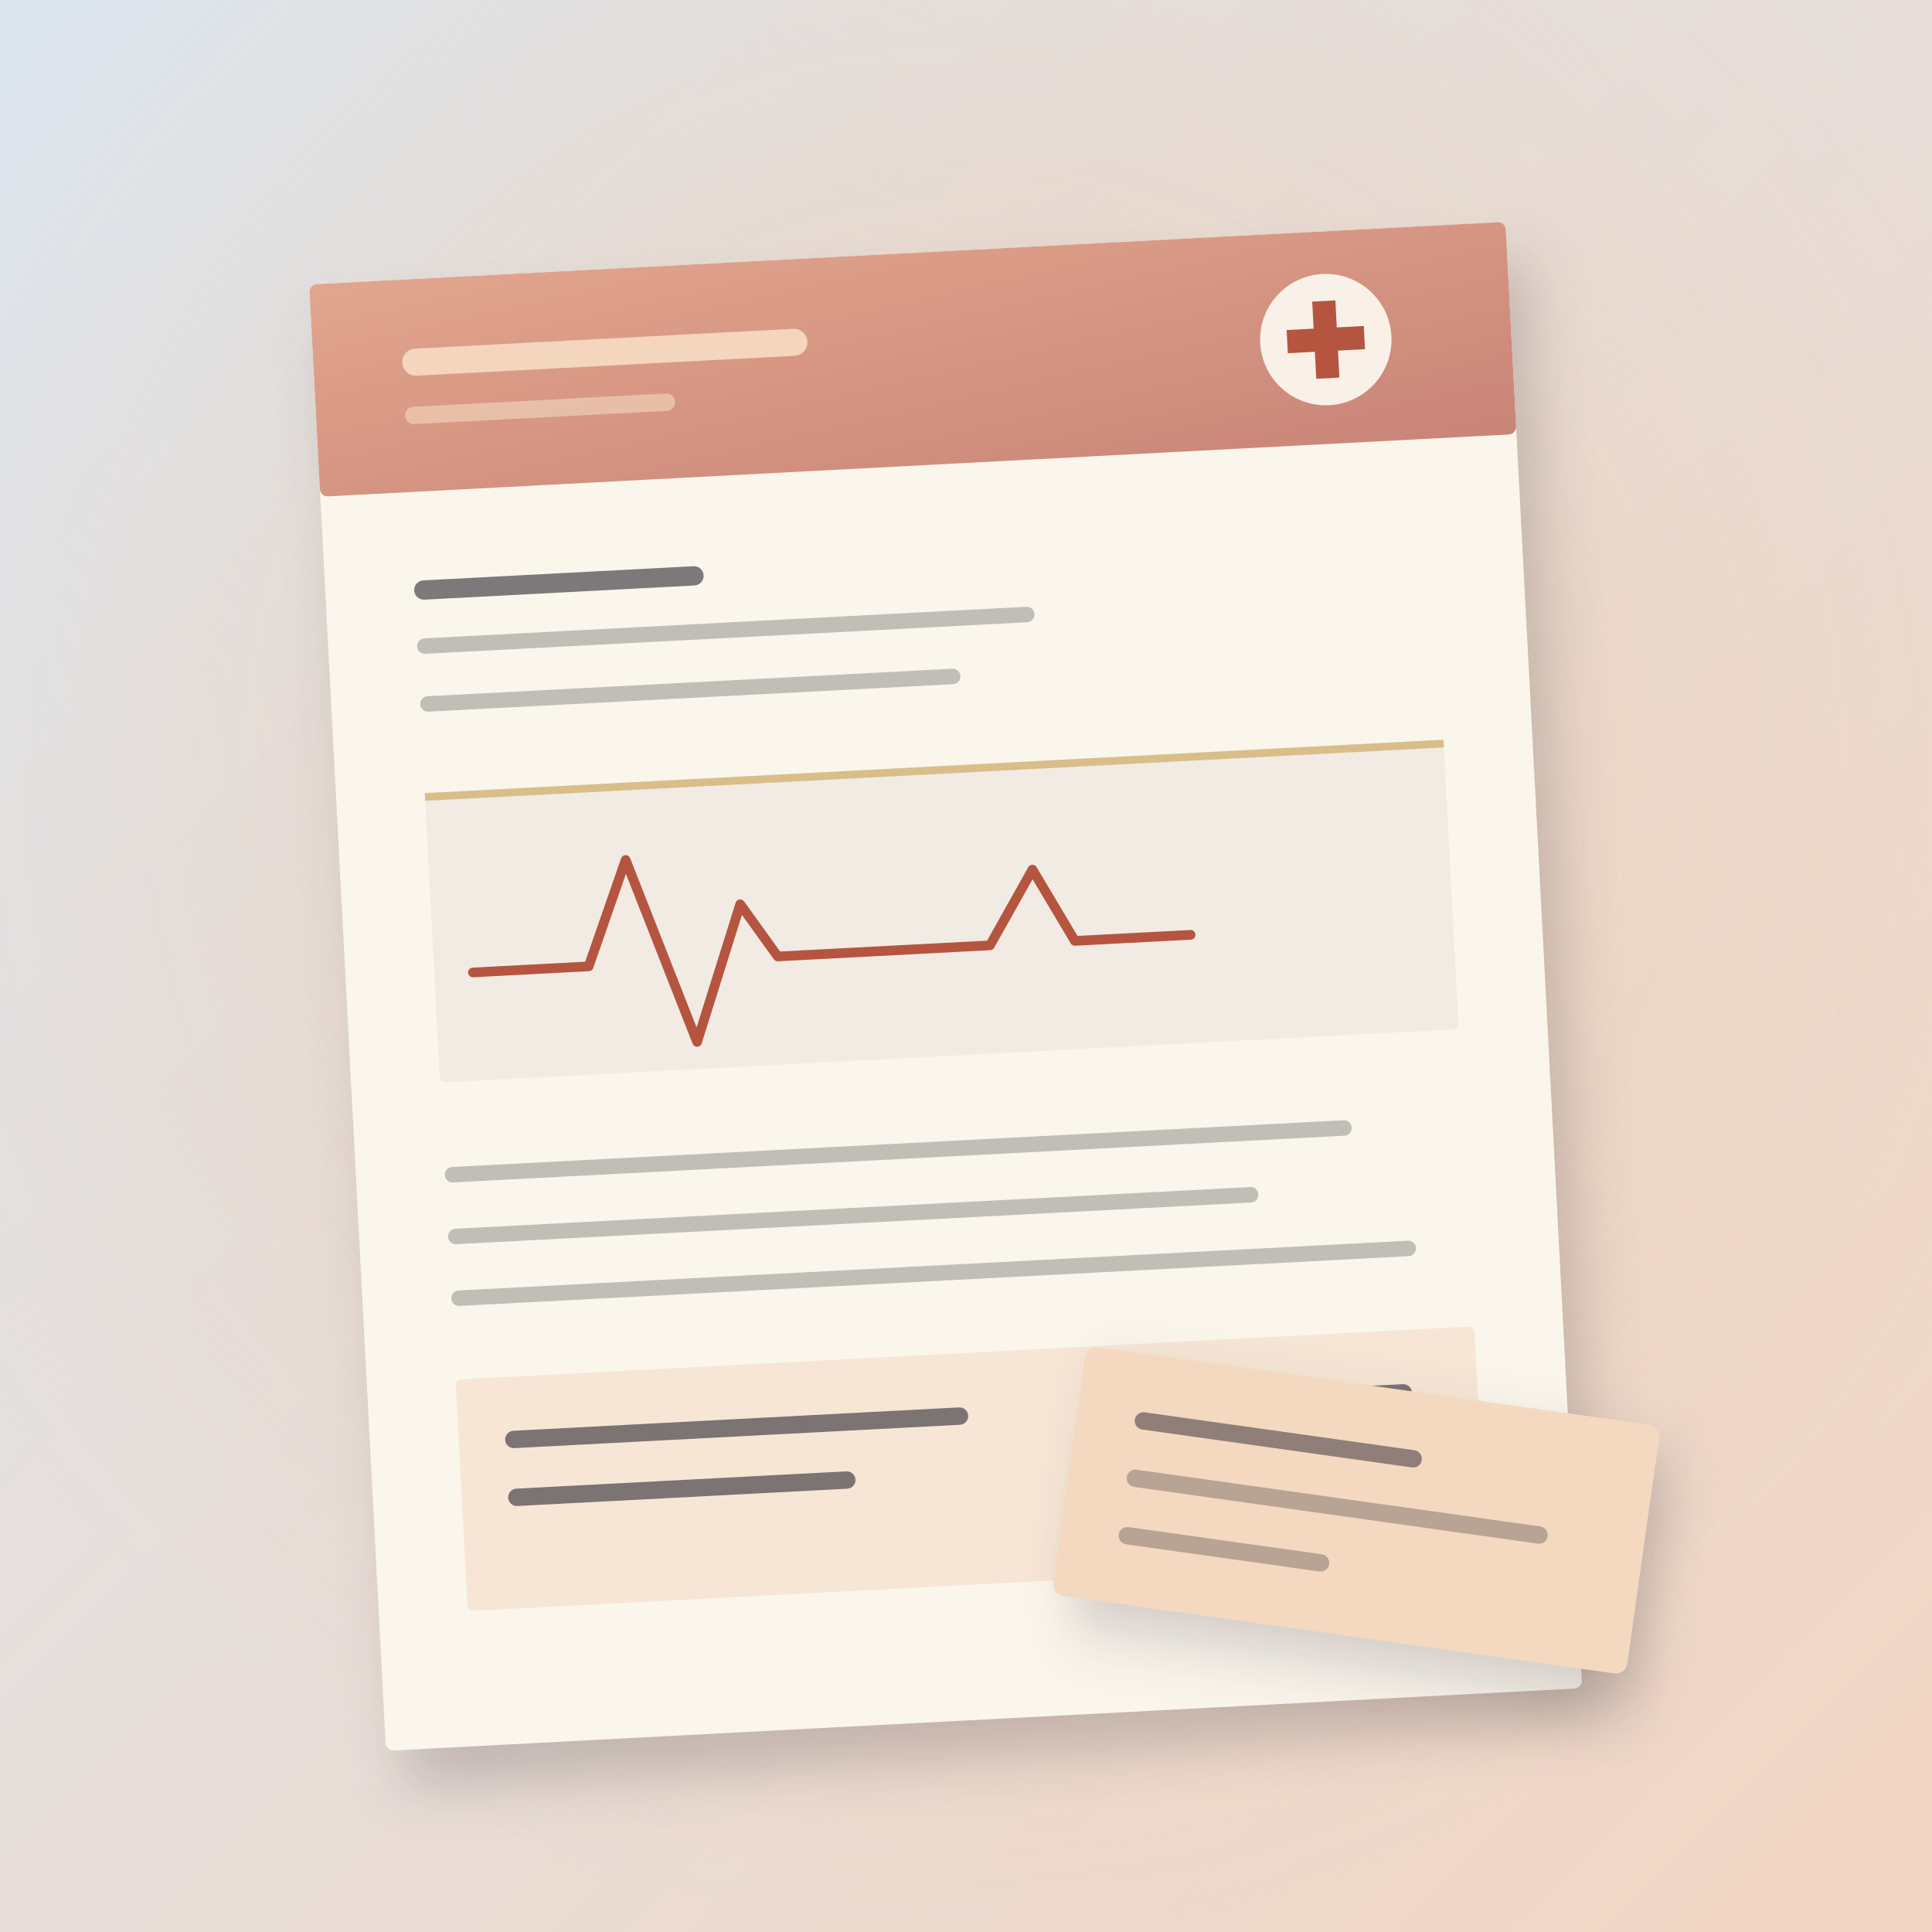
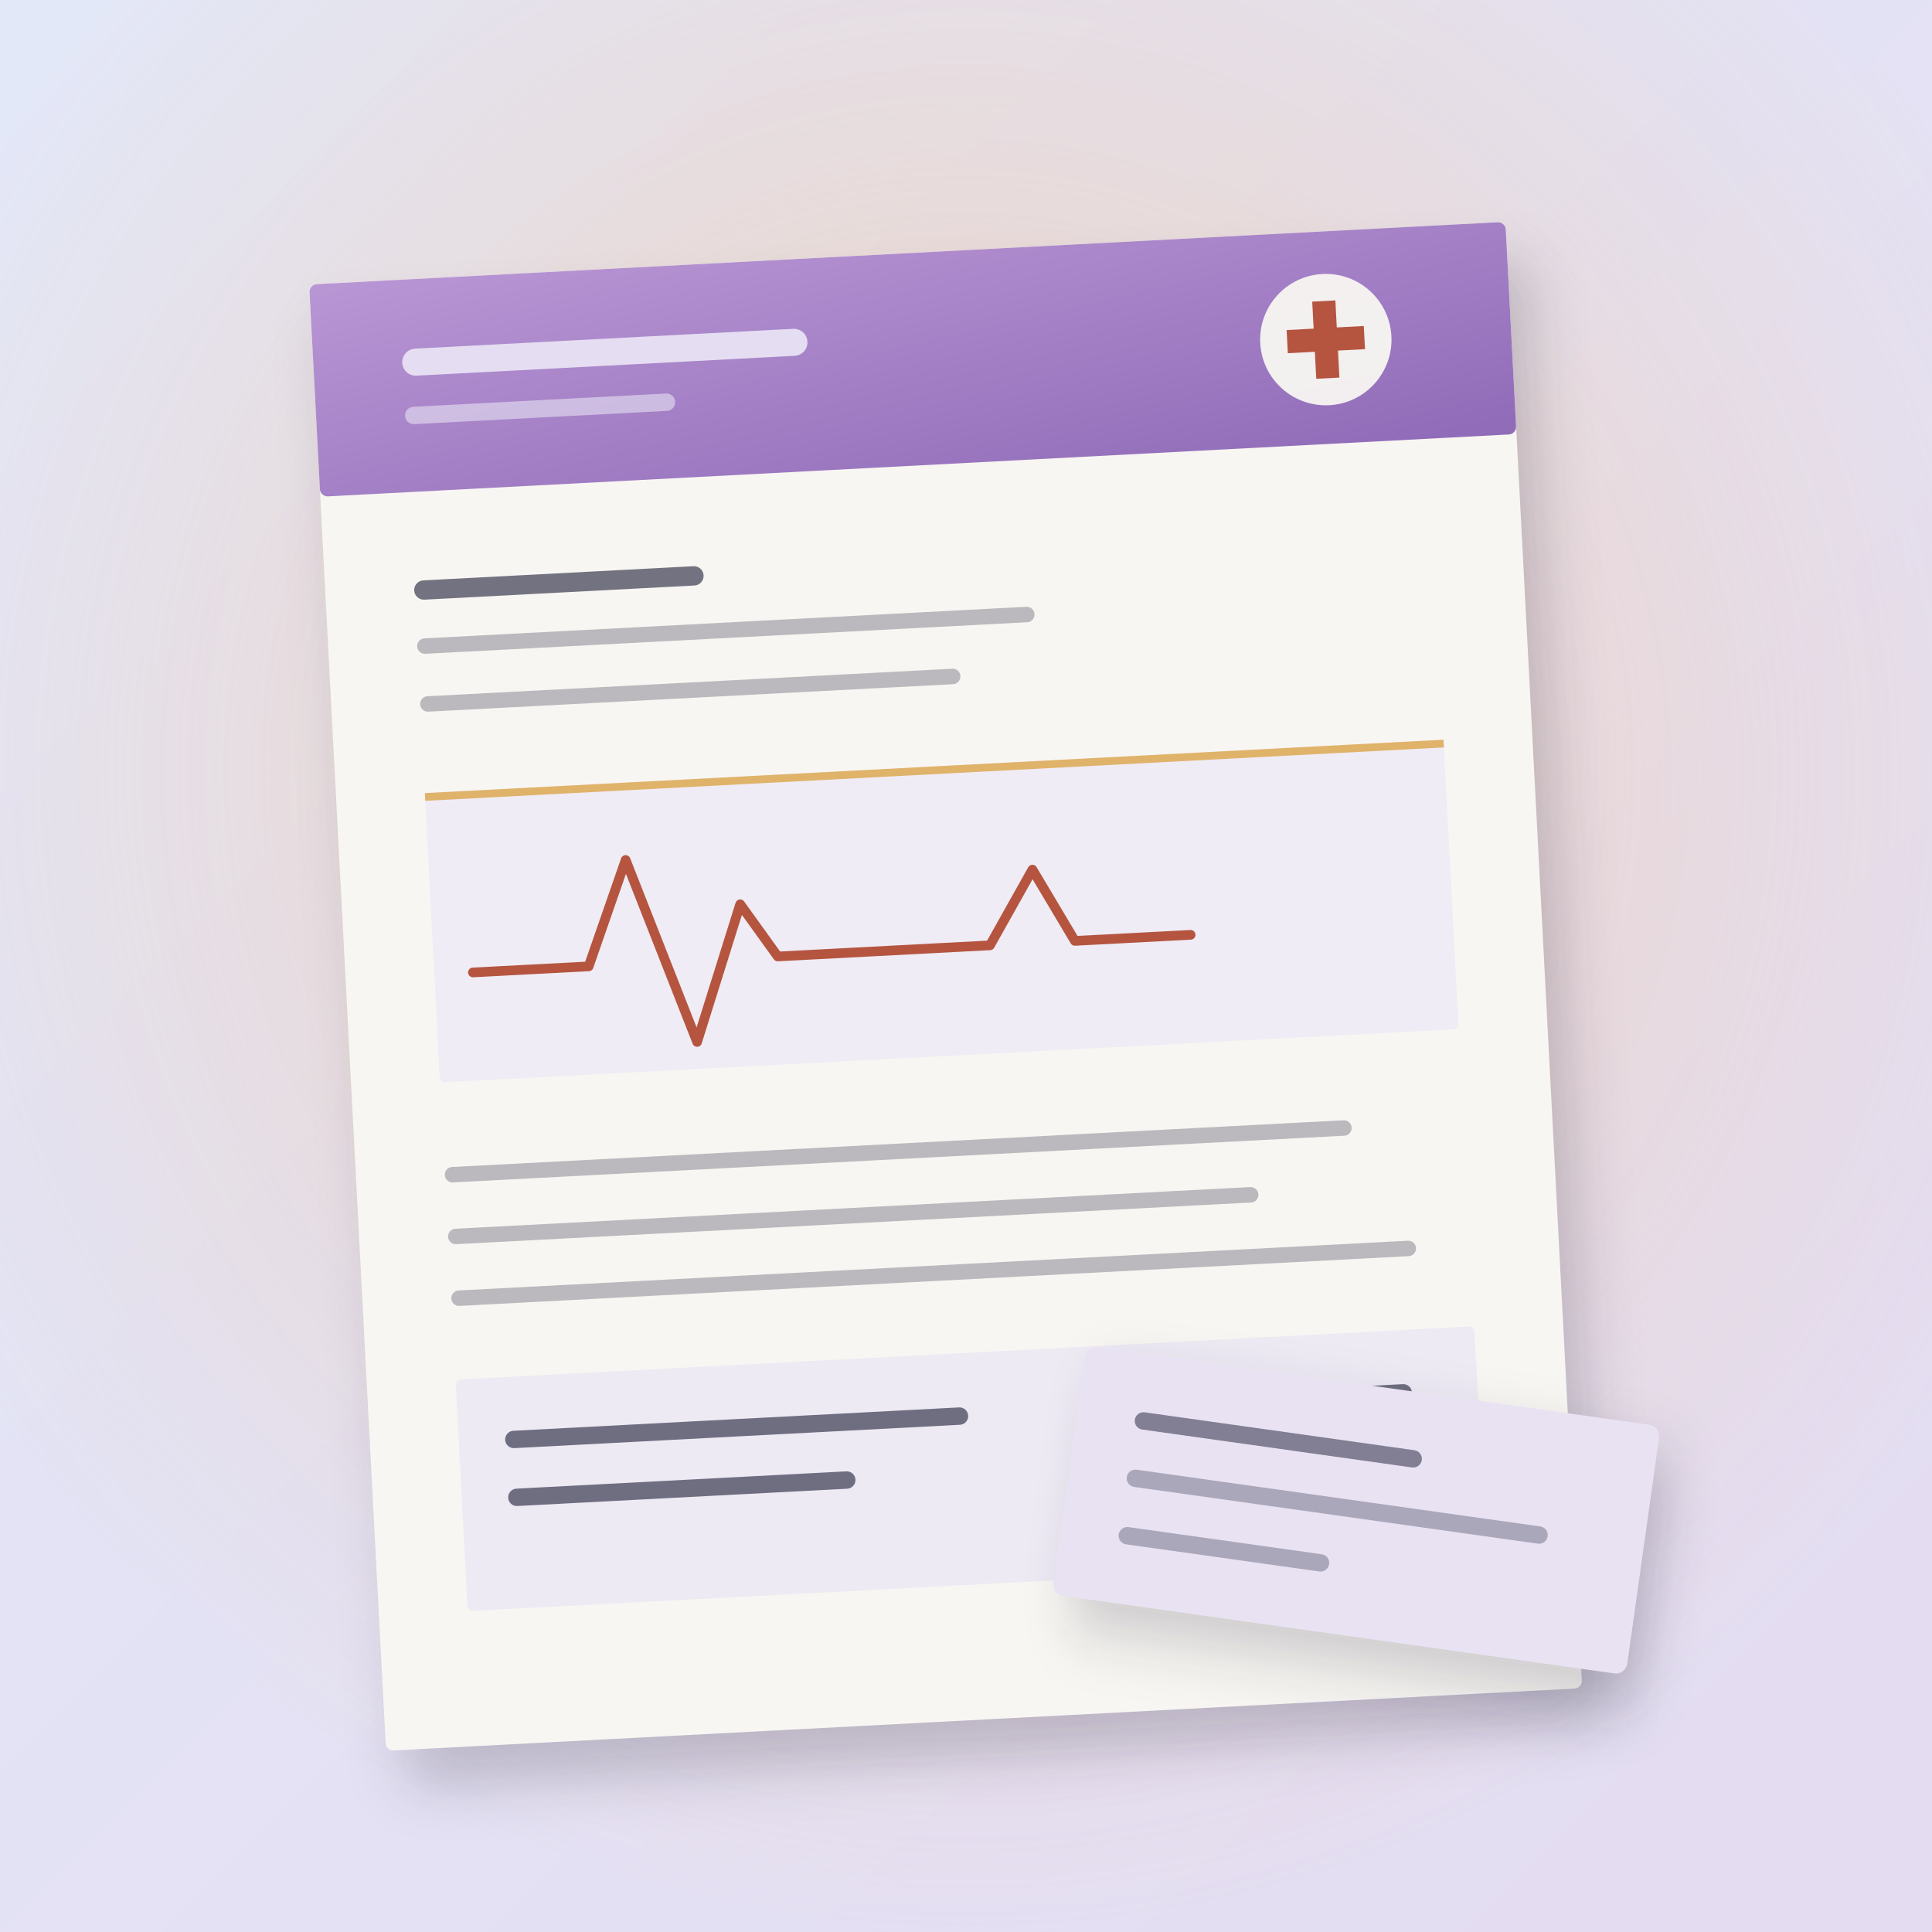
<svg xmlns="http://www.w3.org/2000/svg" width="1000" height="1000" viewBox="0 0 1000 1000">
  <defs>
    <linearGradient id="deskA" x1="0" y1="0" x2="1" y2="1">
-       <stop offset="0" stop-color="#DCE6F0" />
-       <stop offset="1" stop-color="#F2D5C2" />
+       <stop offset="0" stop-color="#E3E8F8" />
+       <stop offset="1" stop-color="#E4DCF1" />
    </linearGradient>
    <radialGradient id="glow" cx="50%" cy="40%" r="60%">
-       <stop offset="0" stop-color="#F2C6A0" stop-opacity=".5" />
-       <stop offset="1" stop-color="#F2C6A0" stop-opacity="0" />
+       <stop offset="0" stop-color="#F5C08E" stop-opacity=".5" />
+       <stop offset="1" stop-color="#F5C08E" stop-opacity="0" />
    </radialGradient>
    <linearGradient id="band" x1="0" y1="0" x2="1" y2="1">
-       <stop offset="0" stop-color="#E2A58D" />
-       <stop offset="1" stop-color="#C98578" />
+       <stop offset="0" stop-color="#B996D4" />
+       <stop offset="1" stop-color="#8F6BB8" />
    </linearGradient>
    <filter id="soft" x="-20%" y="-20%" width="140%" height="150%">
      <feGaussianBlur stdDeviation="14" />
    </filter>
  </defs>
  <rect width="1000" height="1000" fill="url(#deskA)" />
  <rect width="1000" height="1000" fill="url(#glow)" />
  <g transform="rotate(-3 500 520)">
-     <rect x="190" y="150" width="620" height="760" rx="4" fill="#2A2630" opacity=".2" filter="url(#soft)" />
-     <rect x="180" y="130" width="620" height="760" rx="4" fill="#FBF6EC" />
+     <rect x="190" y="150" width="620" height="760" rx="4" fill="#1B1A33" opacity=".2" filter="url(#soft)" />
+     <rect x="180" y="130" width="620" height="760" rx="4" fill="#F8F6F2" />
    <rect x="180" y="130" width="620" height="110" rx="4" fill="url(#band)" />
-     <rect x="226" y="166" width="210" height="14" rx="7" fill="#F4D9C0" opacity=".95" />
-     <rect x="226" y="196" width="140" height="9" rx="4.5" fill="#F4D9C0" opacity=".6" />
+     <rect x="226" y="166" width="210" height="14" rx="7" fill="#E8E2F3" opacity=".95" />
+     <rect x="226" y="196" width="140" height="9" rx="4.5" fill="#E8E2F3" opacity=".6" />
    <g transform="translate(704 186)">
-       <circle r="34" fill="#FBF6EC" opacity=".95" />
+       <circle r="34" fill="#F8F6F2" opacity=".95" />
      <path d="M-6 -20 h12 v14 h14 v12 h-14 v14 h-12 v-14 h-14 v-12 h14z" fill="#B5553F" />
    </g>
-     <g fill="#2A2630">
+     <g fill="#1B1A33">
      <rect x="226" y="286" width="150" height="10" rx="5" opacity=".6" />
      <rect x="226" y="316" width="320" height="8" rx="4" opacity=".28" />
      <rect x="226" y="346" width="280" height="8" rx="4" opacity=".28" />
    </g>
-     <rect x="226" y="396" width="528" height="150" rx="3" fill="#F1EBE3" />
-     <rect x="226" y="396" width="528" height="4" fill="#D9BE8A" />
+     <rect x="226" y="396" width="528" height="150" rx="3" fill="#EFECF5" />
+     <rect x="226" y="396" width="528" height="4" fill="#E0B36A" />
    <path d="M246 490 h60 l22 -54 l32 96 l26 -70 l18 28 h110 l24 -38 l20 38 h60" fill="none" stroke="#B5553F" stroke-width="5" stroke-linecap="round" stroke-linejoin="round" />
-     <g fill="#2A2630" opacity=".28">
+     <g fill="#1B1A33" opacity=".28">
      <rect x="226" y="590" width="470" height="8" rx="4" />
      <rect x="226" y="622" width="420" height="8" rx="4" />
      <rect x="226" y="654" width="500" height="8" rx="4" />
    </g>
-     <rect x="226" y="700" width="528" height="120" rx="3" fill="#F7E6D6" />
-     <g fill="#2A2630">
+     <rect x="226" y="700" width="528" height="120" rx="3" fill="#EEEAF4" />
+     <g fill="#1B1A33">
      <rect x="250" y="728" width="240" height="9" rx="4.5" opacity=".6" />
      <rect x="250" y="758" width="180" height="9" rx="4.5" opacity=".6" />
      <rect x="620" y="728" width="100" height="9" rx="4.5" opacity=".6" />
      <rect x="620" y="758" width="100" height="9" rx="4.5" opacity=".6" />
    </g>
  </g>
  <g transform="rotate(8 760 800)">
-     <rect x="560" y="740" width="300" height="130" rx="6" fill="#2A2630" opacity=".2" filter="url(#soft)" />
-     <rect x="550" y="725" width="300" height="130" rx="6" fill="#F4D9C0" />
-     <rect x="580" y="755" width="150" height="9" rx="4.5" fill="#2A2630" opacity=".5" />
-     <rect x="580" y="785" width="220" height="9" rx="4.5" fill="#2A2630" opacity=".3" />
-     <rect x="580" y="815" width="110" height="9" rx="4.5" fill="#2A2630" opacity=".3" />
+     <rect x="560" y="740" width="300" height="130" rx="6" fill="#1B1A33" opacity=".2" filter="url(#soft)" />
+     <rect x="550" y="725" width="300" height="130" rx="6" fill="#E8E2F3" />
+     <rect x="580" y="755" width="150" height="9" rx="4.5" fill="#1B1A33" opacity=".5" />
+     <rect x="580" y="785" width="220" height="9" rx="4.5" fill="#1B1A33" opacity=".3" />
+     <rect x="580" y="815" width="110" height="9" rx="4.5" fill="#1B1A33" opacity=".3" />
  </g>
</svg>
